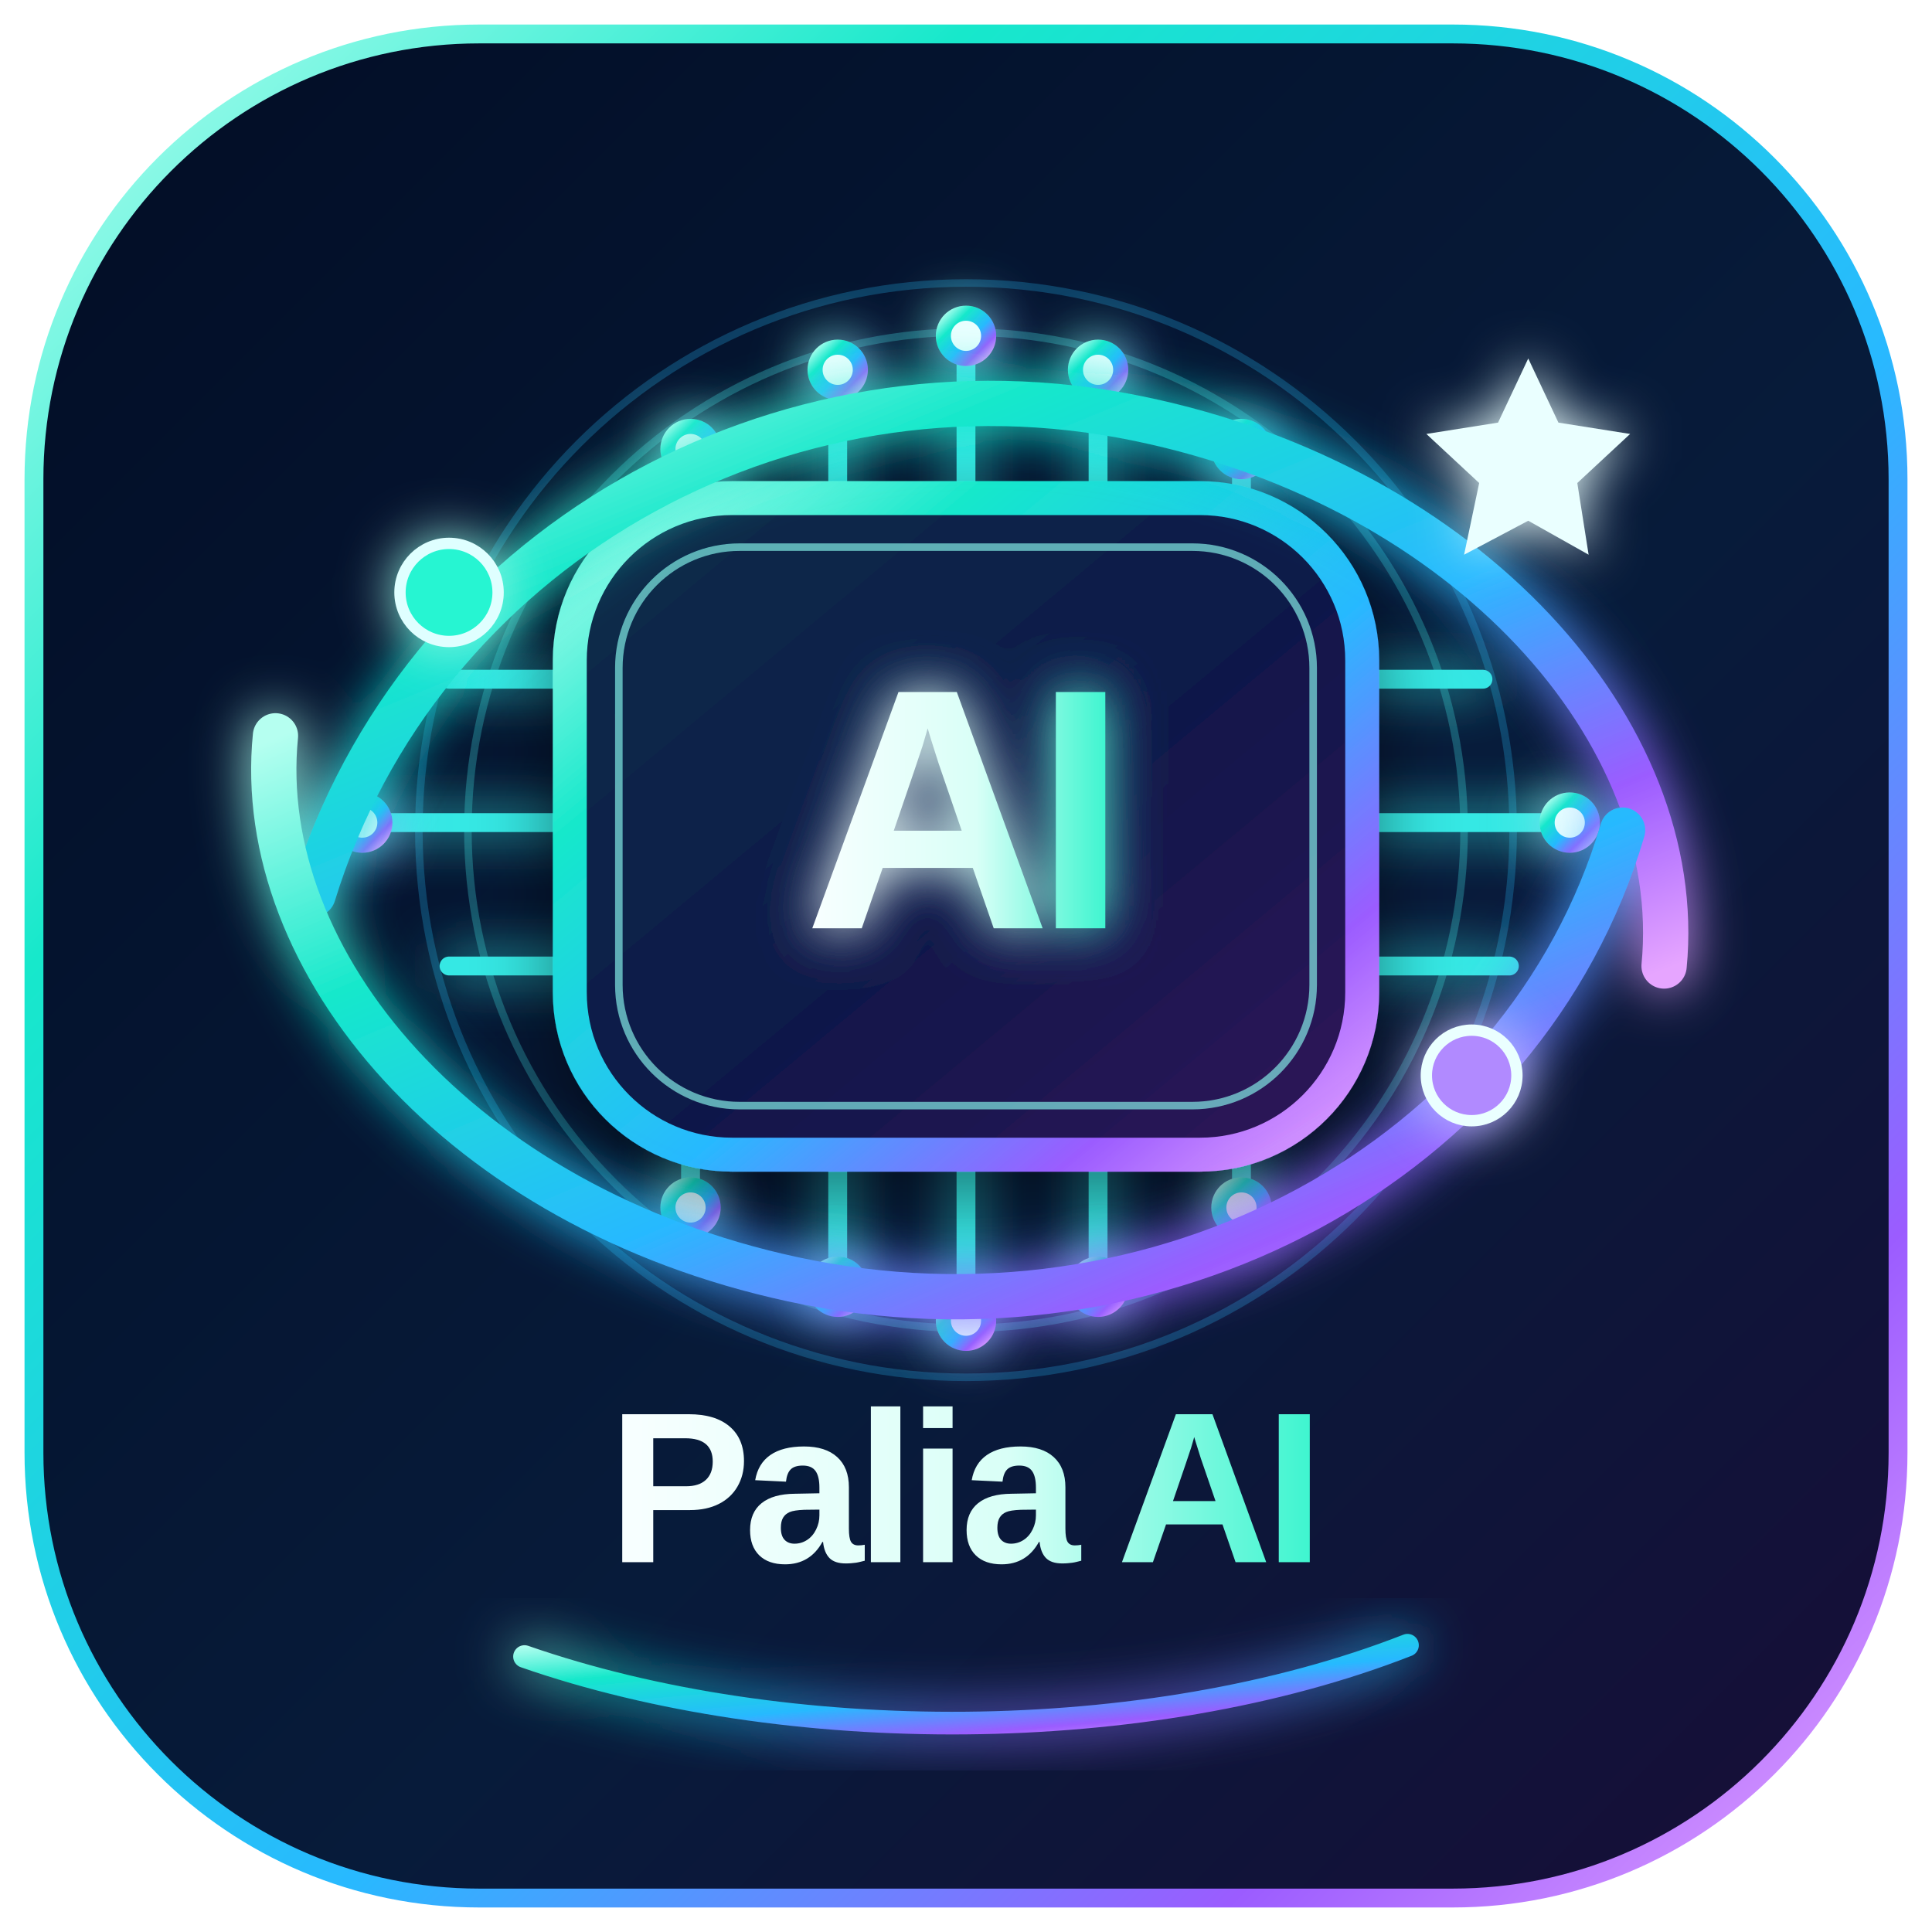
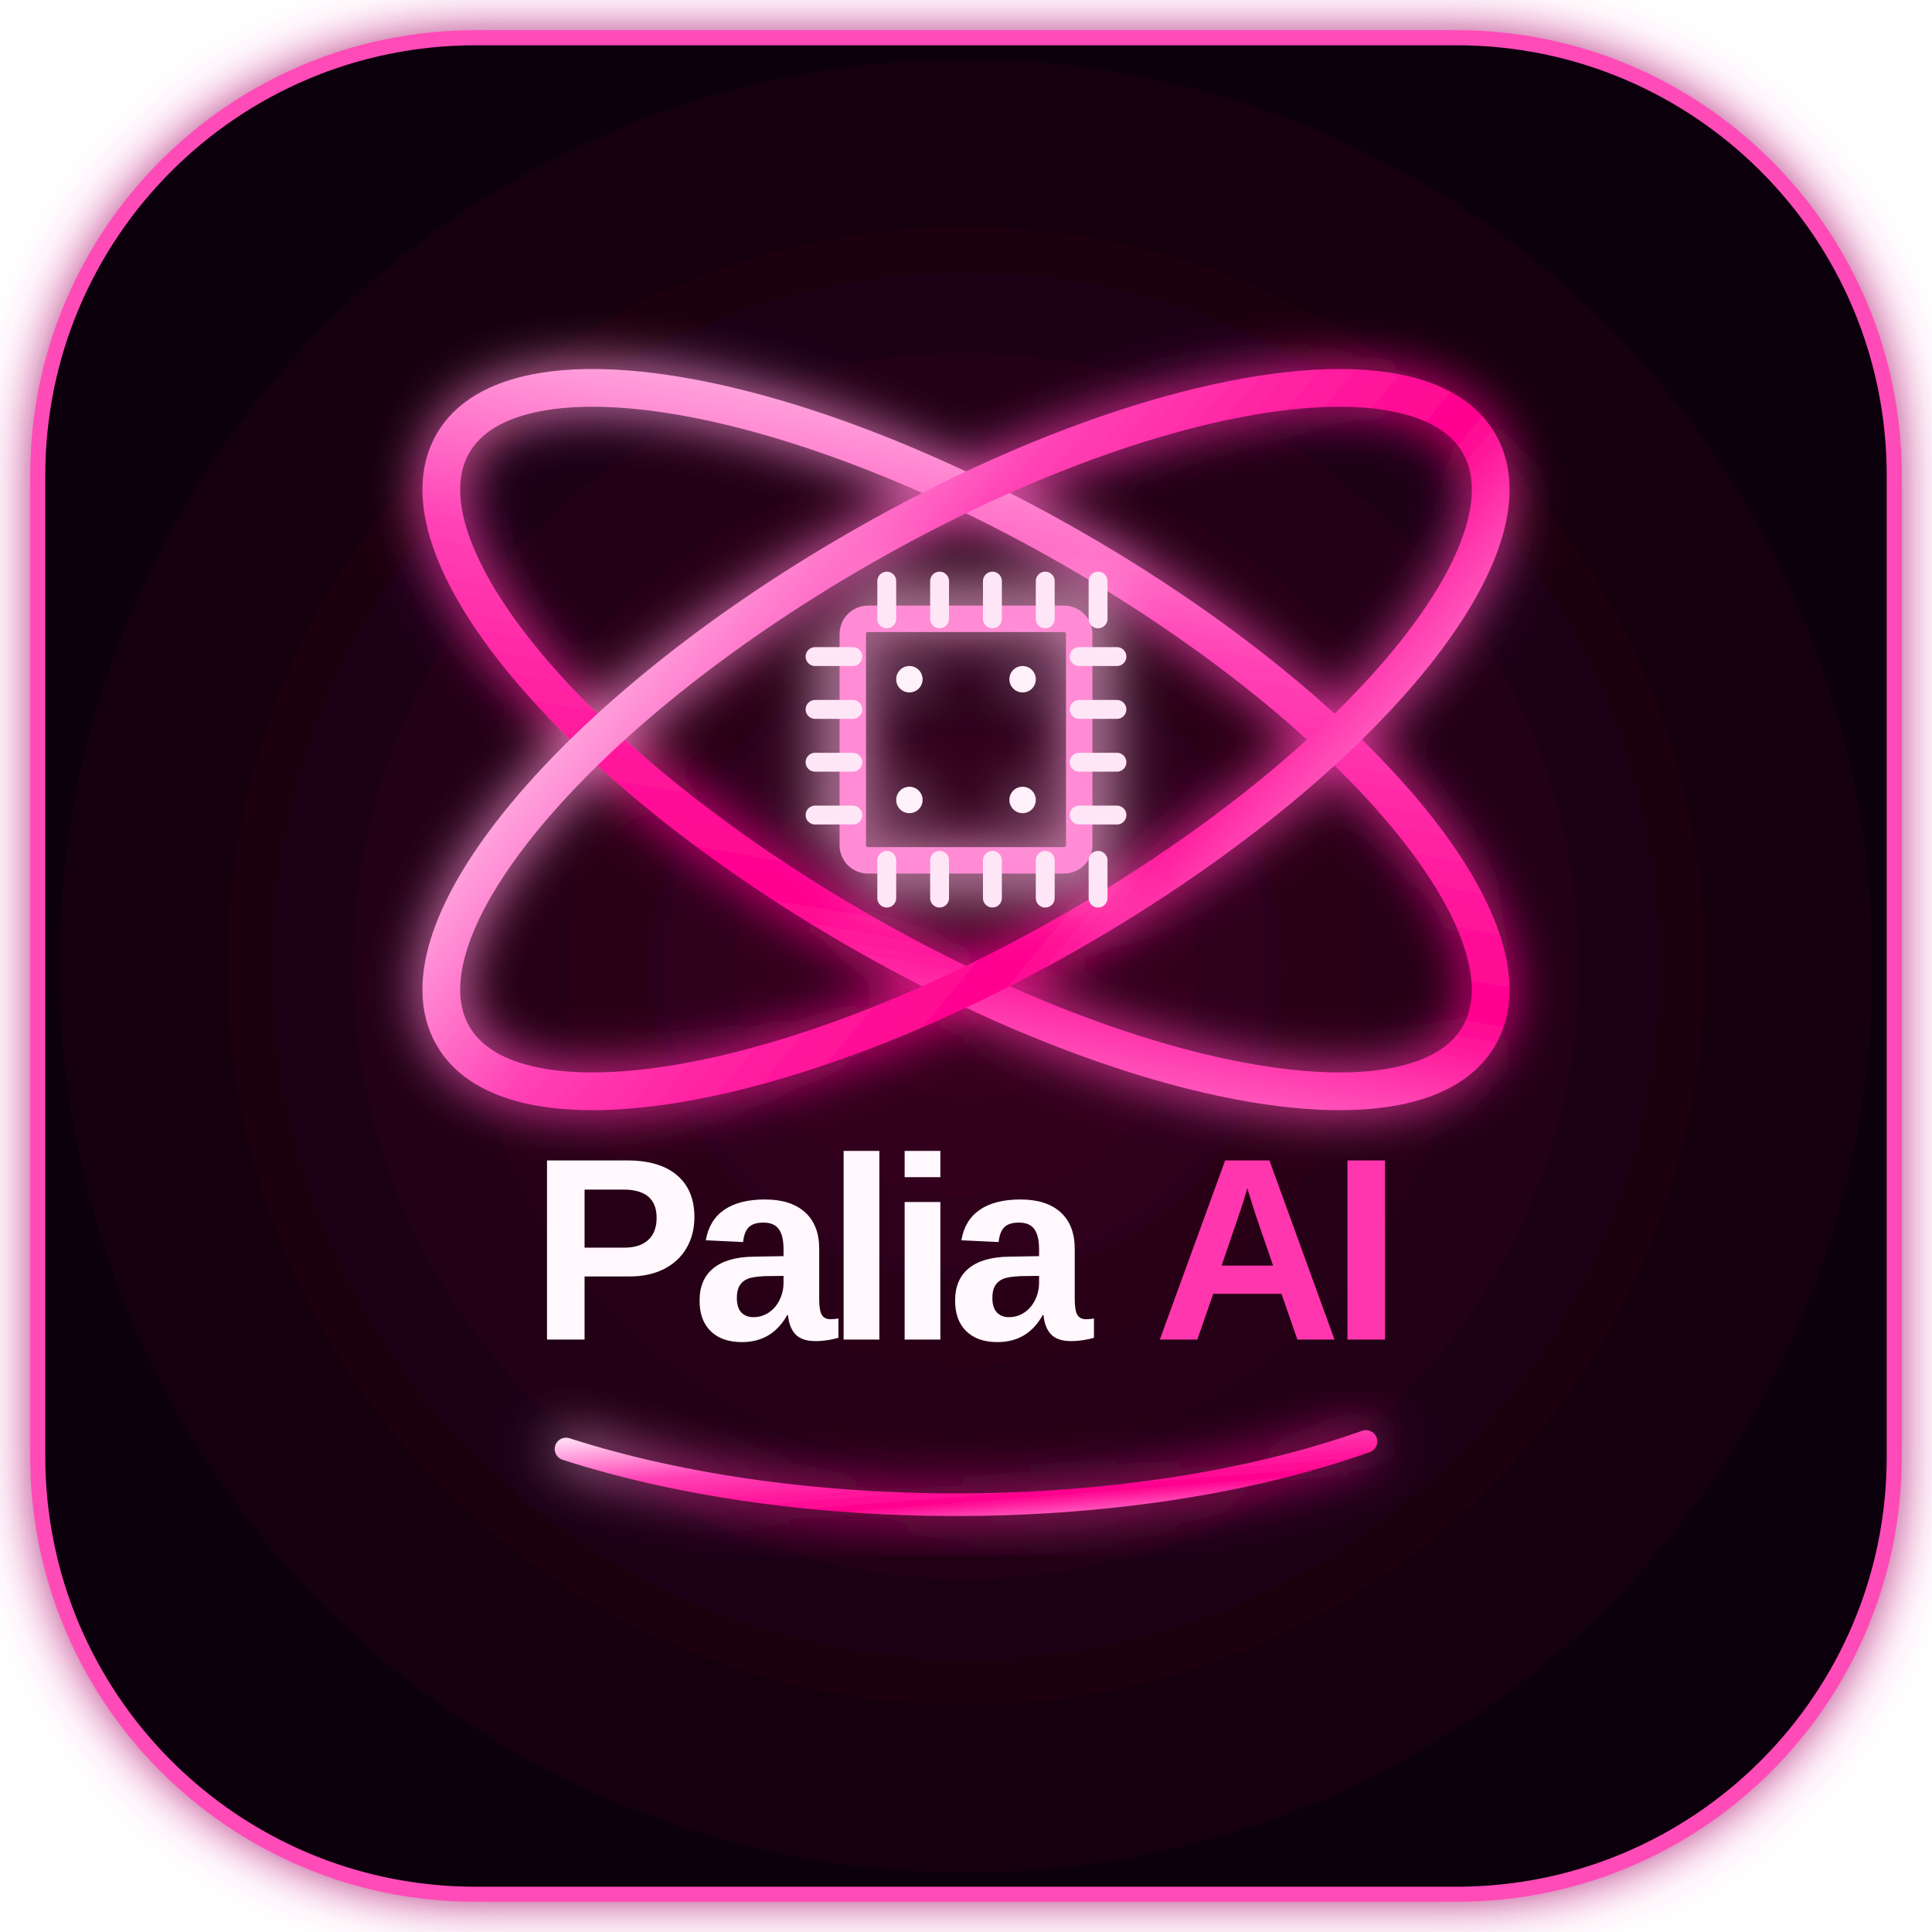
- <svg xmlns="http://www.w3.org/2000/svg" viewBox="0 0 512 512" role="img" aria-label="Palia AI Orbit app icon">
+ <svg xmlns="http://www.w3.org/2000/svg" viewBox="0 0 512 512" role="img" aria-label="Palia AI pink neon atom chip icon">
  <defs>
-     <linearGradient id="bg" x1="0" y1="0" x2="1" y2="1">
-       <stop stop-color="#020d25" />
-       <stop offset=".58" stop-color="#071b3a" />
-       <stop offset="1" stop-color="#180d38" />
+     <radialGradient id="bg">
+       <stop stop-color="#390020" />
+       <stop offset=".62" stop-color="#210014" />
+       <stop offset="1" stop-color="#10000c" />
+     </radialGradient>
+     <linearGradient id="pink" x1="0" y1="0" x2="1" y2="1">
+       <stop stop-color="#ffd6f2" />
+       <stop offset=".35" stop-color="#ff42b5" />
+       <stop offset=".72" stop-color="#ff008e" />
+       <stop offset="1" stop-color="#ff9ae0" />
    </linearGradient>
-     <linearGradient id="orbit" x1="0" y1="0" x2="1" y2="1">
-       <stop stop-color="#b5fff0" />
-       <stop offset=".25" stop-color="#17e8cb" />
-       <stop offset=".58" stop-color="#28b9ff" />
-       <stop offset=".82" stop-color="#9b5cff" />
-       <stop offset="1" stop-color="#e6a5ff" />
-     </linearGradient>
-     <linearGradient id="chip" x1="0" y1="0" x2="1" y2="1">
-       <stop stop-color="#062e49" />
-       <stop offset=".55" stop-color="#10194a" />
-       <stop offset="1" stop-color="#32145a" />
-     </linearGradient>
-     <linearGradient id="word" x1="0" y1="0" x2="1" y2="0">
-       <stop stop-color="#f8ffff" />
-       <stop offset=".56" stop-color="#d9fff7" />
-       <stop offset="1" stop-color="#40f5d0" />
-     </linearGradient>
-     <filter id="glow" x="-60%" y="-60%" width="220%" height="220%">
+     <filter id="glow" x="-80%" y="-80%" width="260%" height="260%">
      <feGaussianBlur stdDeviation="7" result="b" />
      <feMerge>
        <feMergeNode in="b" />
        <feMergeNode in="SourceGraphic" />
      </feMerge>
    </filter>
-     <filter id="shadow" x="-30%" y="-30%" width="160%" height="160%">
-       <feDropShadow dx="0" dy="8" stdDeviation="10" flood-color="#000" flood-opacity=".45" />
-     </filter>
  </defs>
-   <rect x="9" y="9" width="494" height="494" rx="118" fill="url(#bg)" stroke="url(#orbit)" stroke-width="5" />
-   <circle cx="256" cy="220" r="145" fill="none" stroke="#1d8fc4" stroke-width="2" opacity=".35" />
-   <circle cx="256" cy="220" r="132" fill="none" stroke="#45e9ec" stroke-width="2" opacity=".28" />
-   <g filter="url(#glow)" fill="none" stroke="#36e8e4" stroke-width="5" stroke-linecap="round">
-     <path d="M183 142v-23m39 23V98m34 44v-53m35 53V98m38 44v-23" />
-     <path d="M183 297v23m39-23v44m34-44v53m35-53v44m38-44v23" />
-     <path d="M150 180h-31m31 38H96m61 38h-38M362 180h31m-31 38h54m-54 38h38" />
+   <rect x="10" y="10" width="492" height="492" rx="116" fill="url(#bg)" stroke="#ff4bb7" stroke-width="4" filter="url(#glow)" />
+   <g fill="none" stroke="url(#pink)" stroke-width="10" stroke-linecap="round" filter="url(#glow)">
+     <ellipse cx="256" cy="196" rx="157" ry="58" transform="rotate(30 256 196)" />
+     <ellipse cx="256" cy="196" rx="157" ry="58" transform="rotate(-30 256 196)" />
  </g>
-   <g fill="#eaffff" stroke="url(#orbit)" stroke-width="4" filter="url(#glow)">
-     <circle cx="183" cy="119" r="6" />
-     <circle cx="222" cy="98" r="6" />
-     <circle cx="256" cy="89" r="6" />
-     <circle cx="291" cy="98" r="6" />
-     <circle cx="329" cy="119" r="6" />
-     <circle cx="183" cy="320" r="6" />
-     <circle cx="222" cy="341" r="6" />
-     <circle cx="256" cy="350" r="6" />
-     <circle cx="291" cy="341" r="6" />
-     <circle cx="329" cy="320" r="6" />
-     <circle cx="96" cy="218" r="6" />
-     <circle cx="416" cy="218" r="6" />
+   <g filter="url(#glow)" stroke="#ffe6f7" stroke-width="5" stroke-linecap="round" fill="none">
+     <rect x="226" y="164" width="60" height="64" rx="4" stroke="#ff8bd4" stroke-width="7" />
+     <path d="M235 154v10m14-10v10m14-10v10m14-10v10m14-10v10M235 228v10m14-10v10m14-10v10m14-10v10m14-10v10M216 174h10m-10 14h10m-10 14h10m-10 14h10m60-42h10m-10 14h10m-10 14h10m-10 14h10" />
  </g>
-   <g filter="url(#shadow)">
-     <rect x="151" y="132" width="210" height="174" rx="43" fill="url(#chip)" stroke="url(#orbit)" stroke-width="9" />
-     <rect x="164" y="145" width="184" height="148" rx="32" fill="none" stroke="#8af9f0" stroke-width="2" opacity=".65" />
-     <text x="256" y="246" text-anchor="middle" font-family="Arial,sans-serif" font-size="91" font-weight="800" letter-spacing="-5" fill="url(#word)" filter="url(#glow)">AI</text>
+   <g fill="#fff1fa" filter="url(#glow)">
+     <circle cx="241" cy="180" r="3.5" />
+     <circle cx="271" cy="180" r="3.5" />
+     <circle cx="241" cy="212" r="3.5" />
+     <circle cx="271" cy="212" r="3.5" />
  </g>
-   <g fill="none" stroke="url(#orbit)" stroke-width="12" stroke-linecap="round" filter="url(#glow)">
-     <path d="M83 237C111 146 206 91 302 111c87 18 145 83 139 145" />
-     <path d="M430 220c-26 88-123 140-220 119-88-19-143-84-137-144" />
-   </g>
-   <g filter="url(#glow)">
-     <circle cx="119" cy="157" r="13" fill="#25f5d2" stroke="#dfffff" stroke-width="3" />
-     <circle cx="390" cy="285" r="12" fill="#b18aff" stroke="#eaffff" stroke-width="3" />
-     <path d="M405 95l8 17 19 3-14 13 3 19-16-9-17 9 4-19-14-13 19-3z" fill="#eaffff" />
-   </g>
-   <text x="256" y="414" text-anchor="middle" font-family="Arial,sans-serif" font-size="57" font-weight="800" letter-spacing="-2" fill="url(#word)">Palia AI</text>
-   <path d="M139 439c69 24 165 24 234-3" fill="none" stroke="url(#orbit)" stroke-width="6" stroke-linecap="round" filter="url(#glow)" />
+   <text x="256" y="355" text-anchor="middle" font-family="Arial,sans-serif" font-size="69" font-weight="800" letter-spacing="-3" fill="#fff8fd">Palia <tspan fill="#ff36ad">AI</tspan>
+   </text>
+   <path d="M150 384c62 20 150 20 212-2" fill="none" stroke="url(#pink)" stroke-width="6" stroke-linecap="round" filter="url(#glow)" />
</svg>
